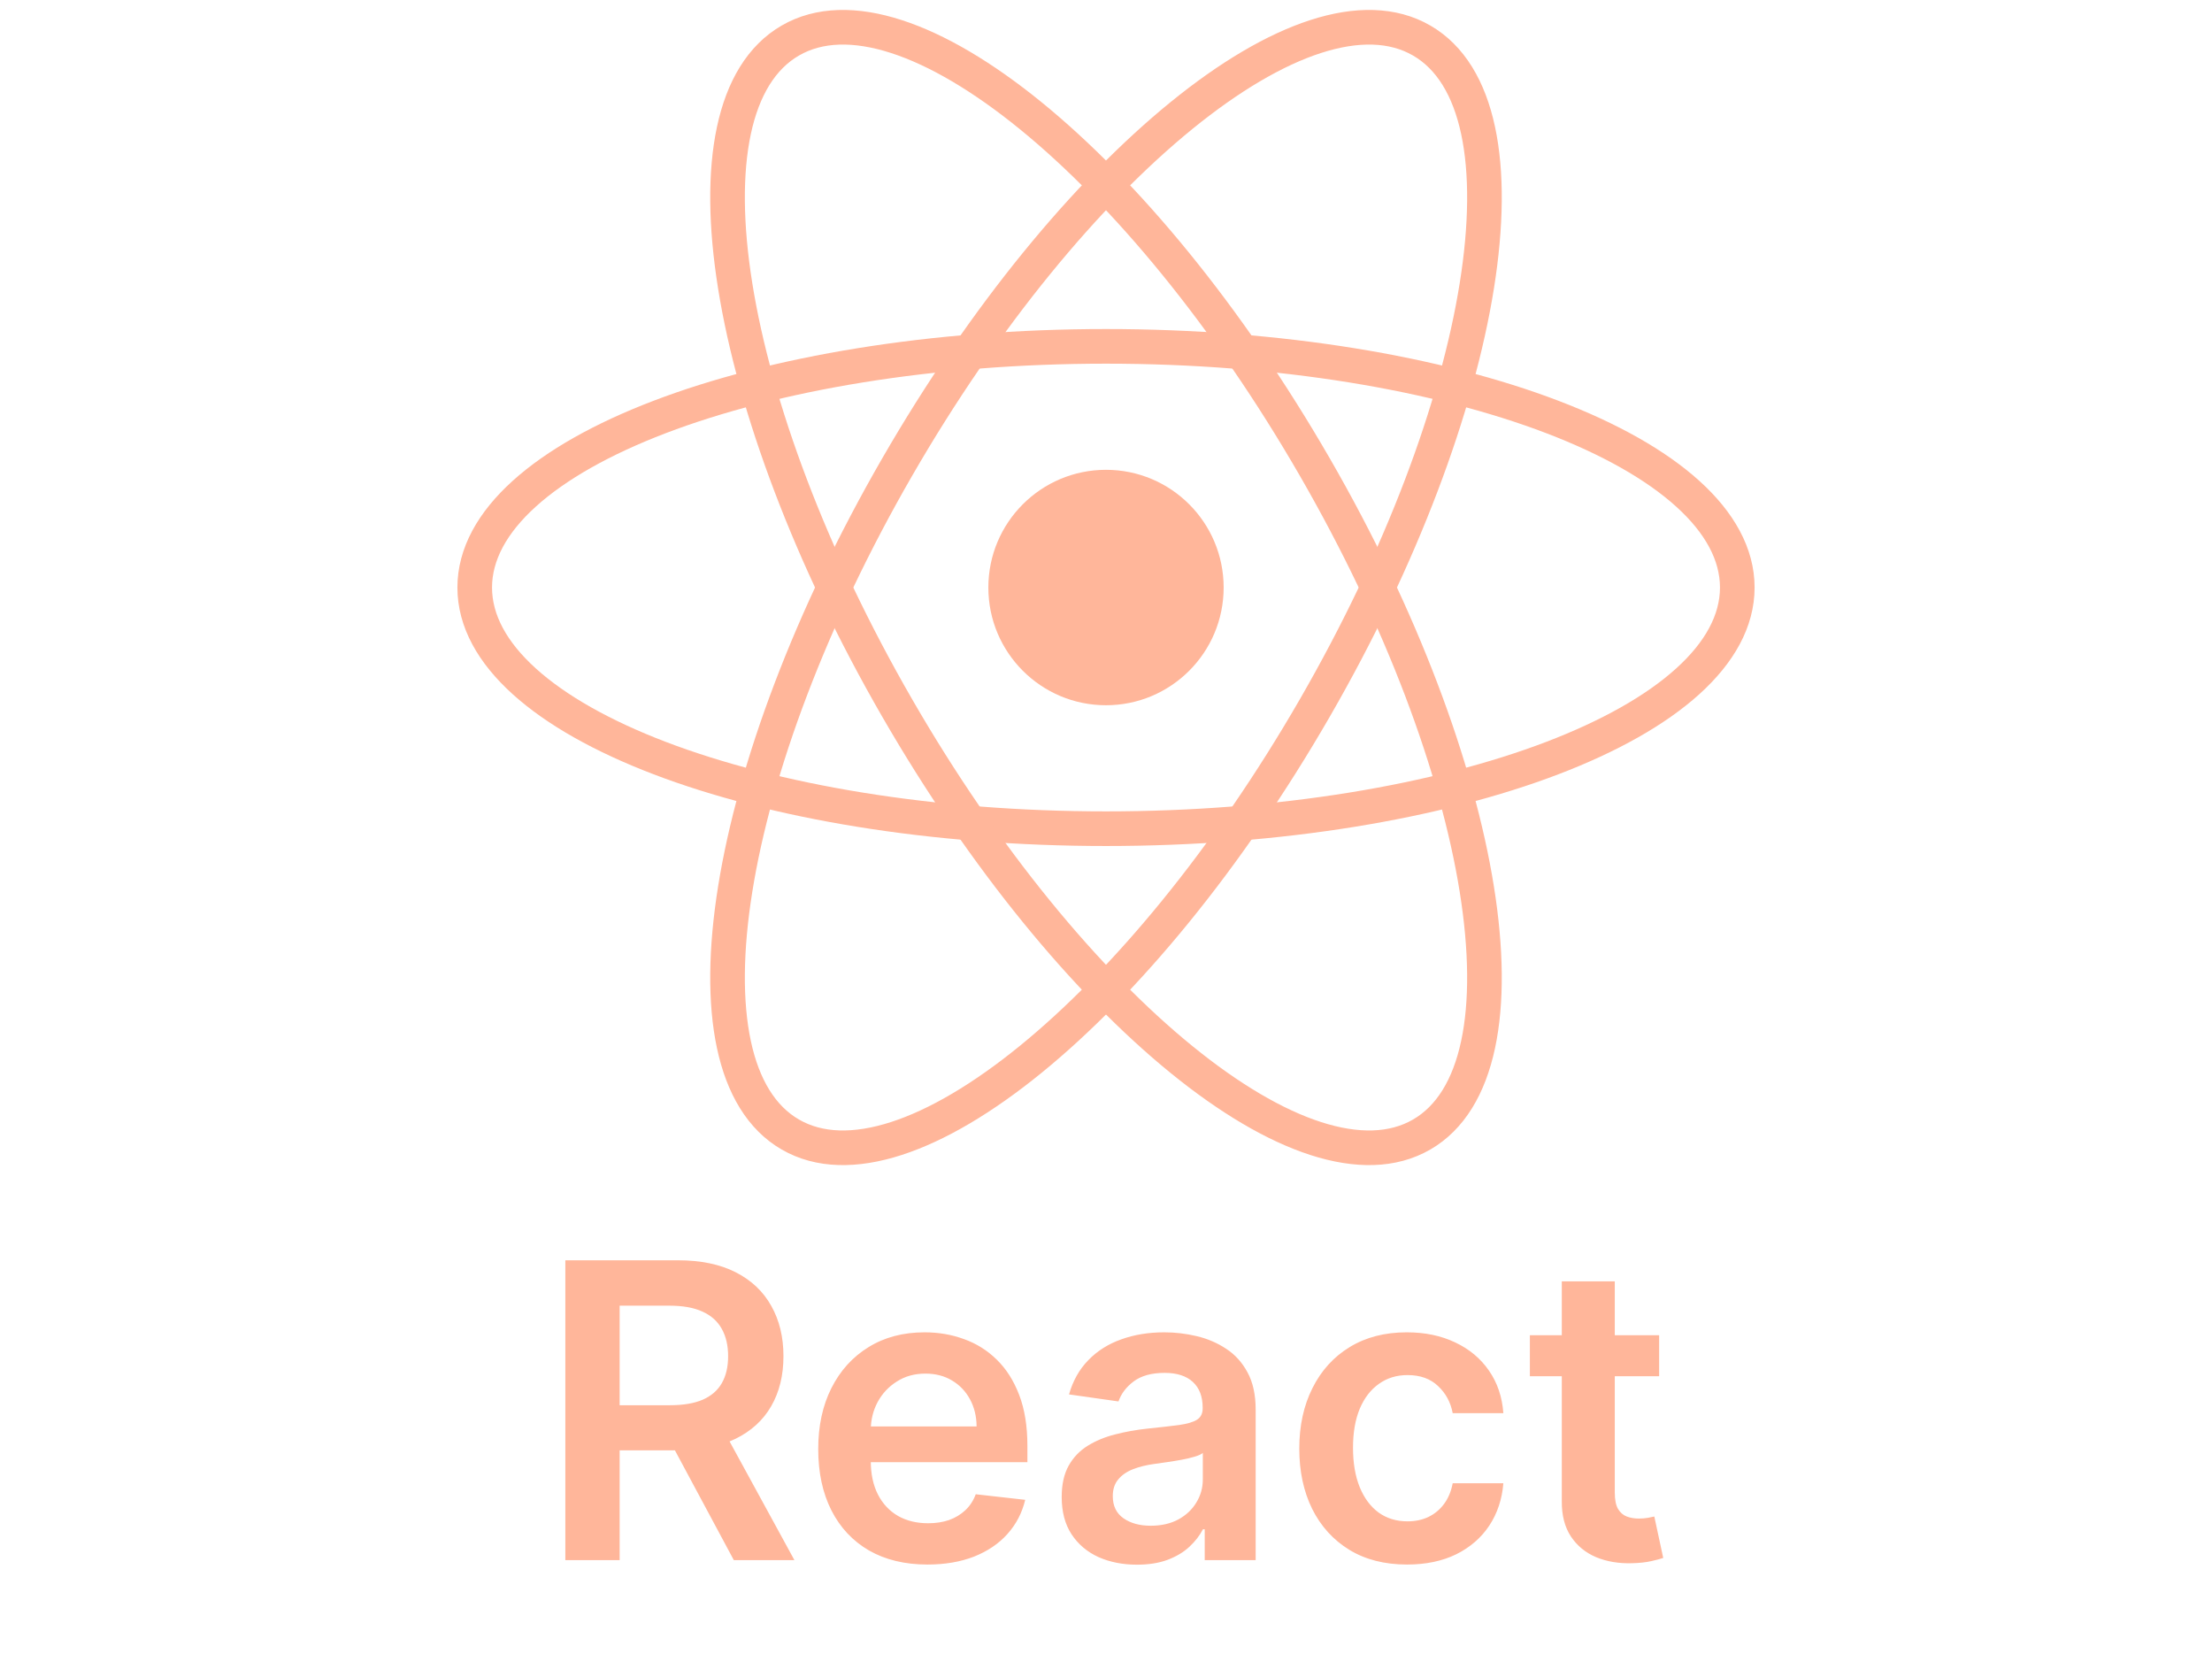
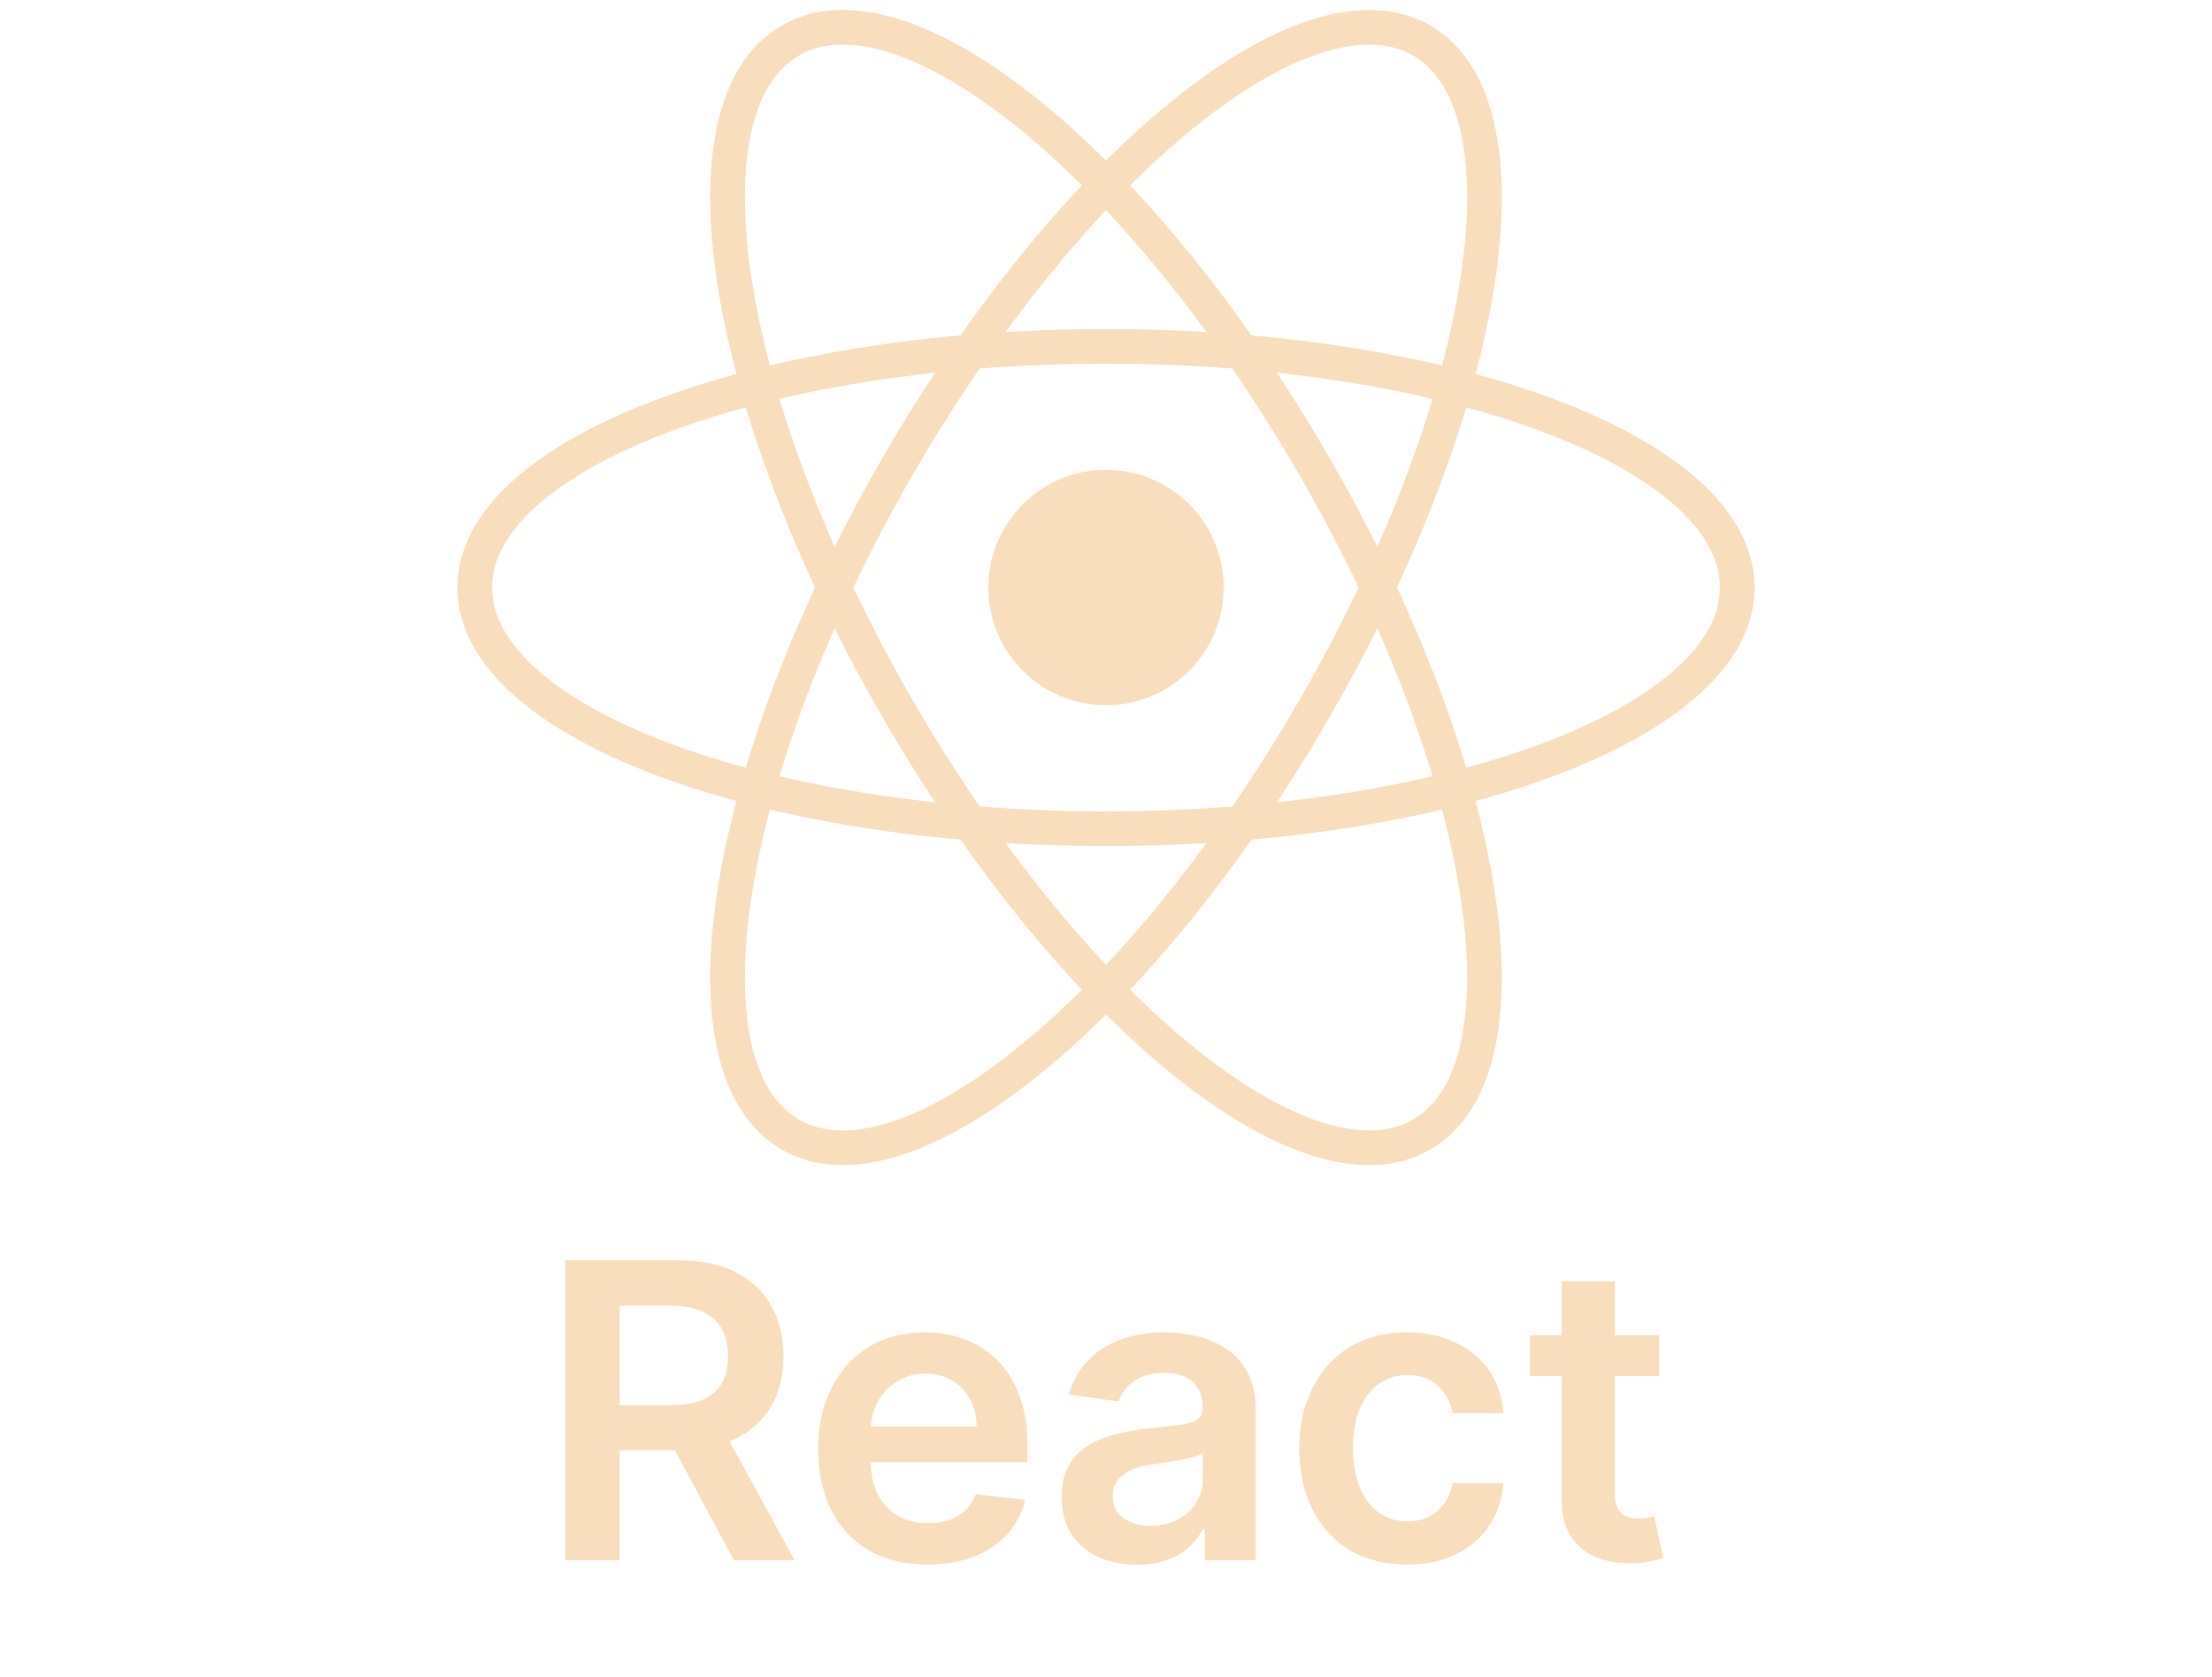
<svg xmlns="http://www.w3.org/2000/svg" width="2683" height="2033" viewBox="0 0 2683 2033" fill="none">
-   <path d="M685.716 1892V1528.36H822.08C850.015 1528.36 873.453 1533.22 892.392 1542.92C911.45 1552.63 925.832 1566.24 935.539 1583.76C945.363 1601.16 950.276 1621.46 950.276 1644.66C950.276 1667.98 945.304 1688.22 935.361 1705.39C925.536 1722.43 911.036 1735.63 891.86 1744.98C872.683 1754.22 849.128 1758.83 821.192 1758.83H724.068V1704.14H812.314C828.649 1704.14 842.025 1701.9 852.442 1697.4C862.859 1692.78 870.553 1686.09 875.524 1677.33C880.614 1668.46 883.159 1657.57 883.159 1644.66C883.159 1631.76 880.614 1620.75 875.524 1611.64C870.434 1602.4 862.681 1595.42 852.264 1590.69C841.848 1585.83 828.413 1583.41 811.959 1583.41H751.59V1892H685.716ZM873.571 1727.23L963.593 1892H890.084L801.661 1727.23H873.571ZM1124.9 1897.33C1097.56 1897.33 1073.94 1891.64 1054.06 1880.28C1034.29 1868.8 1019.08 1852.58 1008.43 1831.63C997.772 1810.56 992.445 1785.76 992.445 1757.23C992.445 1729.18 997.772 1704.56 1008.43 1683.37C1019.2 1662.06 1034.23 1645.49 1053.53 1633.65C1072.82 1621.7 1095.49 1615.72 1121.53 1615.72C1138.34 1615.72 1154.2 1618.44 1169.11 1623.89C1184.15 1629.22 1197.41 1637.5 1208.89 1648.75C1220.49 1659.99 1229.6 1674.32 1236.23 1691.72C1242.86 1709 1246.17 1729.59 1246.17 1753.51V1773.21H1022.63V1729.89H1184.56C1184.44 1717.58 1181.78 1706.63 1176.57 1697.04C1171.36 1687.34 1164.08 1679.7 1154.73 1674.14C1145.5 1668.57 1134.73 1665.79 1122.42 1665.79C1109.28 1665.79 1097.74 1668.99 1087.79 1675.38C1077.85 1681.65 1070.1 1689.94 1064.53 1700.24C1059.09 1710.42 1056.31 1721.6 1056.19 1733.8V1771.62C1056.19 1787.48 1059.09 1801.09 1064.89 1812.45C1070.69 1823.7 1078.8 1832.34 1089.21 1838.38C1099.63 1844.3 1111.82 1847.26 1125.79 1847.26C1135.14 1847.26 1143.61 1845.95 1151.18 1843.35C1158.76 1840.63 1165.33 1836.66 1170.89 1831.45C1176.45 1826.24 1180.66 1819.79 1183.5 1812.1L1243.51 1818.85C1239.72 1834.71 1232.5 1848.56 1221.85 1860.39C1211.31 1872.11 1197.82 1881.23 1181.37 1887.74C1164.91 1894.13 1146.09 1897.33 1124.9 1897.33ZM1379.03 1897.5C1361.75 1897.5 1346.18 1894.43 1332.33 1888.27C1318.6 1882 1307.71 1872.76 1299.66 1860.57C1291.73 1848.38 1287.77 1833.35 1287.77 1815.47C1287.77 1800.08 1290.61 1787.36 1296.29 1777.3C1301.97 1767.24 1309.72 1759.19 1319.55 1753.15C1329.37 1747.11 1340.44 1742.56 1352.75 1739.48C1365.18 1736.28 1378.02 1733.97 1391.28 1732.55C1407.26 1730.9 1420.22 1729.42 1430.17 1728.12C1440.11 1726.69 1447.33 1724.56 1451.83 1721.72C1456.45 1718.76 1458.75 1714.21 1458.75 1708.05V1706.99C1458.75 1693.61 1454.79 1683.25 1446.86 1675.91C1438.93 1668.57 1427.5 1664.9 1412.59 1664.9C1396.85 1664.9 1384.36 1668.34 1375.12 1675.2C1366.01 1682.07 1359.85 1690.18 1356.66 1699.53L1296.64 1691.01C1301.38 1674.43 1309.19 1660.58 1320.08 1649.46C1330.97 1638.21 1344.29 1629.81 1360.03 1624.24C1375.78 1618.56 1393.18 1615.72 1412.23 1615.72C1425.37 1615.72 1438.45 1617.26 1451.47 1620.34C1464.5 1623.42 1476.39 1628.51 1487.16 1635.61C1497.93 1642.59 1506.58 1652.12 1513.09 1664.19C1519.72 1676.27 1523.03 1691.36 1523.03 1709.47V1892H1461.24V1854.54H1459.11C1455.2 1862.11 1449.7 1869.21 1442.6 1875.84C1435.61 1882.35 1426.79 1887.62 1416.14 1891.64C1405.61 1895.55 1393.24 1897.5 1379.03 1897.5ZM1395.72 1850.27C1408.62 1850.27 1419.81 1847.73 1429.28 1842.64C1438.75 1837.43 1446.03 1830.57 1451.12 1822.04C1456.33 1813.52 1458.93 1804.23 1458.93 1794.17V1762.03C1456.92 1763.69 1453.49 1765.22 1448.63 1766.64C1443.9 1768.07 1438.57 1769.31 1432.65 1770.37C1426.73 1771.44 1420.88 1772.39 1415.08 1773.21C1409.27 1774.04 1404.24 1774.75 1399.98 1775.35C1390.39 1776.65 1381.81 1778.78 1374.24 1781.74C1366.66 1784.7 1360.68 1788.84 1356.3 1794.17C1351.92 1799.37 1349.73 1806.12 1349.73 1814.41C1349.73 1826.24 1354.05 1835.18 1362.7 1841.22C1371.34 1847.26 1382.35 1850.27 1395.72 1850.27ZM1706.62 1897.33C1679.4 1897.33 1656.02 1891.35 1636.49 1879.39C1617.08 1867.44 1602.1 1850.93 1591.57 1829.86C1581.15 1808.67 1575.94 1784.28 1575.94 1756.7C1575.94 1729 1581.27 1704.56 1591.92 1683.37C1602.58 1662.06 1617.61 1645.49 1637.02 1633.65C1656.55 1621.7 1679.63 1615.72 1706.27 1615.72C1728.4 1615.72 1747.99 1619.81 1765.04 1627.97C1782.2 1636.02 1795.88 1647.45 1806.06 1662.24C1816.24 1676.92 1822.04 1694.08 1823.46 1713.73H1762.02C1759.54 1700.59 1753.62 1689.64 1744.27 1680.88C1735.03 1672.01 1722.66 1667.57 1707.16 1667.57C1694.02 1667.57 1682.48 1671.12 1672.53 1678.22C1662.59 1685.21 1654.84 1695.27 1649.27 1708.41C1643.83 1721.55 1641.1 1737.29 1641.1 1755.64C1641.1 1774.22 1643.83 1790.2 1649.27 1803.58C1654.72 1816.83 1662.35 1827.07 1672.18 1834.29C1682.12 1841.4 1693.78 1844.95 1707.16 1844.95C1716.63 1844.95 1725.09 1843.17 1732.55 1839.62C1740.12 1835.95 1746.46 1830.68 1751.55 1823.82C1756.64 1816.95 1760.13 1808.61 1762.02 1798.78H1823.46C1821.92 1818.08 1816.24 1835.18 1806.41 1850.1C1796.59 1864.89 1783.21 1876.49 1766.28 1884.9C1749.36 1893.18 1729.47 1897.33 1706.62 1897.33ZM2012.42 1619.27V1668.99H1855.64V1619.27H2012.42ZM1894.35 1553.93H1958.62V1809.97C1958.62 1818.61 1959.92 1825.24 1962.53 1829.86C1965.25 1834.35 1968.8 1837.43 1973.18 1839.09C1977.56 1840.75 1982.41 1841.57 1987.74 1841.57C1991.76 1841.57 1995.43 1841.28 1998.75 1840.69C2002.18 1840.09 2004.79 1839.56 2006.56 1839.09L2017.39 1889.34C2013.96 1890.52 2009.05 1891.82 2002.66 1893.24C1996.38 1894.66 1988.69 1895.49 1979.57 1895.73C1963.47 1896.2 1948.97 1893.78 1936.07 1888.45C1923.17 1883 1912.93 1874.6 1905.35 1863.24C1897.9 1851.87 1894.23 1837.67 1894.35 1820.62V1553.93Z" fill="#ffb69a" />
-   <path d="M1341.5 855.254C1420.31 855.254 1484.2 791.341 1484.2 712.5C1484.2 633.659 1420.31 569.746 1341.5 569.746C1262.69 569.746 1198.8 633.659 1198.8 712.5C1198.8 791.341 1262.69 855.254 1341.5 855.254Z" fill="#ffb69a" />
-   <path d="M1341.5 1004.97C1764.38 1004.97 2107.2 874.028 2107.2 712.5C2107.2 550.972 1764.38 420.028 1341.5 420.028C918.618 420.028 575.805 550.972 575.805 712.5C575.805 874.028 918.618 1004.97 1341.5 1004.97Z" stroke="#ffb69a" stroke-width="42" />
-   <path d="M1088.31 858.736C1299.75 1225.11 1584.52 1456.64 1724.35 1375.87C1864.18 1295.11 1806.13 932.636 1594.69 566.264C1383.25 199.892 1098.48 -31.638 958.653 49.126C818.821 129.89 876.871 492.365 1088.31 858.736Z" stroke="#ffb69a" stroke-width="42" />
-   <path d="M1088.31 566.264C876.871 932.636 818.82 1295.11 958.652 1375.87C1098.48 1456.64 1383.25 1225.11 1594.69 858.736C1806.13 492.365 1864.18 129.89 1724.35 49.126C1584.52 -31.638 1299.75 199.892 1088.31 566.264Z" stroke="#ffb69a" stroke-width="42" />
+   <path d="M685.716 1892V1528.36H822.08C850.015 1528.36 873.453 1533.22 892.392 1542.92C911.45 1552.63 925.832 1566.24 935.539 1583.76C945.363 1601.16 950.276 1621.46 950.276 1644.66C950.276 1667.98 945.304 1688.22 935.361 1705.39C925.536 1722.43 911.036 1735.63 891.86 1744.98C872.683 1754.22 849.128 1758.83 821.192 1758.83H724.068V1704.14H812.314C828.649 1704.14 842.025 1701.9 852.442 1697.4C862.859 1692.78 870.553 1686.09 875.524 1677.33C880.614 1668.46 883.159 1657.57 883.159 1644.66C883.159 1631.76 880.614 1620.75 875.524 1611.64C870.434 1602.4 862.681 1595.42 852.264 1590.69C841.848 1585.83 828.413 1583.41 811.959 1583.41H751.59V1892H685.716ZM873.571 1727.23L963.593 1892H890.084L801.661 1727.23H873.571ZM1124.9 1897.33C1097.56 1897.33 1073.94 1891.64 1054.06 1880.28C1034.29 1868.8 1019.08 1852.58 1008.43 1831.63C997.772 1810.56 992.445 1785.76 992.445 1757.23C992.445 1729.18 997.772 1704.56 1008.43 1683.37C1019.2 1662.06 1034.23 1645.49 1053.53 1633.65C1072.82 1621.7 1095.49 1615.72 1121.53 1615.72C1138.34 1615.72 1154.2 1618.44 1169.11 1623.89C1184.15 1629.22 1197.41 1637.5 1208.89 1648.75C1220.49 1659.99 1229.6 1674.32 1236.23 1691.72C1242.86 1709 1246.17 1729.59 1246.17 1753.51V1773.21H1022.63V1729.89H1184.56C1184.44 1717.58 1181.78 1706.63 1176.57 1697.04C1171.36 1687.34 1164.08 1679.7 1154.73 1674.14C1145.5 1668.57 1134.73 1665.79 1122.42 1665.79C1109.28 1665.79 1097.74 1668.99 1087.79 1675.38C1077.85 1681.65 1070.1 1689.94 1064.53 1700.24C1059.09 1710.42 1056.31 1721.6 1056.19 1733.8V1771.62C1056.19 1787.48 1059.09 1801.09 1064.89 1812.45C1070.69 1823.7 1078.8 1832.34 1089.21 1838.38C1099.63 1844.3 1111.82 1847.26 1125.79 1847.26C1135.14 1847.26 1143.61 1845.95 1151.18 1843.35C1158.76 1840.63 1165.33 1836.66 1170.89 1831.45C1176.45 1826.24 1180.66 1819.79 1183.5 1812.1L1243.51 1818.85C1239.72 1834.71 1232.5 1848.56 1221.85 1860.39C1211.31 1872.11 1197.82 1881.23 1181.37 1887.74C1164.91 1894.13 1146.09 1897.33 1124.9 1897.33ZM1379.03 1897.5C1361.75 1897.5 1346.18 1894.43 1332.33 1888.27C1318.6 1882 1307.71 1872.76 1299.66 1860.57C1291.73 1848.38 1287.77 1833.35 1287.77 1815.47C1287.77 1800.08 1290.61 1787.36 1296.29 1777.3C1301.97 1767.24 1309.72 1759.19 1319.55 1753.15C1329.37 1747.11 1340.44 1742.56 1352.75 1739.48C1365.18 1736.28 1378.02 1733.97 1391.28 1732.55C1407.26 1730.9 1420.22 1729.42 1430.17 1728.12C1440.11 1726.69 1447.33 1724.56 1451.83 1721.72C1456.45 1718.76 1458.75 1714.21 1458.75 1708.05V1706.99C1458.75 1693.61 1454.79 1683.25 1446.86 1675.91C1438.93 1668.57 1427.5 1664.9 1412.59 1664.9C1396.85 1664.9 1384.36 1668.34 1375.12 1675.2C1366.01 1682.07 1359.85 1690.18 1356.66 1699.53L1296.64 1691.01C1301.38 1674.43 1309.19 1660.58 1320.08 1649.46C1330.97 1638.21 1344.29 1629.81 1360.03 1624.24C1375.78 1618.56 1393.18 1615.72 1412.23 1615.72C1425.37 1615.72 1438.45 1617.26 1451.47 1620.34C1464.5 1623.42 1476.39 1628.51 1487.16 1635.61C1497.93 1642.59 1506.58 1652.12 1513.09 1664.19C1519.72 1676.27 1523.03 1691.36 1523.03 1709.47V1892H1461.24V1854.54H1459.11C1455.2 1862.11 1449.7 1869.21 1442.6 1875.84C1435.61 1882.35 1426.79 1887.62 1416.14 1891.64C1405.61 1895.55 1393.24 1897.5 1379.03 1897.5ZM1395.72 1850.27C1408.62 1850.27 1419.81 1847.73 1429.28 1842.64C1438.75 1837.43 1446.03 1830.57 1451.12 1822.04C1456.33 1813.52 1458.93 1804.23 1458.93 1794.17V1762.03C1456.92 1763.69 1453.49 1765.22 1448.63 1766.64C1443.9 1768.07 1438.57 1769.31 1432.65 1770.37C1426.73 1771.44 1420.88 1772.39 1415.08 1773.21C1409.27 1774.04 1404.24 1774.75 1399.98 1775.35C1390.39 1776.65 1381.81 1778.78 1374.24 1781.74C1366.66 1784.7 1360.68 1788.84 1356.3 1794.17C1351.92 1799.37 1349.73 1806.12 1349.73 1814.41C1349.73 1826.24 1354.05 1835.18 1362.7 1841.22C1371.34 1847.26 1382.35 1850.27 1395.72 1850.27ZM1706.62 1897.33C1679.4 1897.33 1656.02 1891.35 1636.49 1879.39C1617.08 1867.44 1602.1 1850.93 1591.57 1829.86C1581.15 1808.67 1575.94 1784.28 1575.94 1756.7C1575.94 1729 1581.27 1704.56 1591.92 1683.37C1602.58 1662.06 1617.61 1645.49 1637.02 1633.65C1656.55 1621.7 1679.63 1615.72 1706.27 1615.72C1728.4 1615.72 1747.99 1619.81 1765.04 1627.97C1782.2 1636.02 1795.88 1647.45 1806.06 1662.24C1816.24 1676.92 1822.04 1694.08 1823.46 1713.73H1762.02C1759.54 1700.59 1753.62 1689.64 1744.27 1680.88C1735.03 1672.01 1722.66 1667.57 1707.16 1667.57C1694.02 1667.57 1682.48 1671.12 1672.53 1678.22C1662.59 1685.21 1654.84 1695.27 1649.27 1708.41C1643.83 1721.55 1641.1 1737.29 1641.1 1755.64C1641.1 1774.22 1643.83 1790.2 1649.27 1803.58C1654.72 1816.83 1662.35 1827.07 1672.18 1834.29C1682.12 1841.4 1693.78 1844.95 1707.16 1844.95C1716.63 1844.95 1725.09 1843.17 1732.55 1839.62C1740.12 1835.95 1746.46 1830.68 1751.55 1823.82C1756.64 1816.95 1760.13 1808.61 1762.02 1798.78H1823.46C1821.92 1818.08 1816.24 1835.18 1806.41 1850.1C1796.59 1864.89 1783.21 1876.49 1766.28 1884.9C1749.36 1893.18 1729.47 1897.33 1706.62 1897.33ZM2012.42 1619.27V1668.99H1855.64V1619.27H2012.42ZM1894.35 1553.93H1958.62V1809.97C1958.62 1818.61 1959.92 1825.24 1962.53 1829.86C1965.25 1834.35 1968.8 1837.43 1973.18 1839.09C1977.56 1840.75 1982.41 1841.57 1987.74 1841.57C1991.76 1841.57 1995.43 1841.28 1998.75 1840.69C2002.18 1840.09 2004.79 1839.56 2006.56 1839.09L2017.39 1889.34C2013.96 1890.52 2009.05 1891.82 2002.66 1893.24C1996.38 1894.66 1988.69 1895.49 1979.57 1895.73C1963.47 1896.2 1948.97 1893.78 1936.07 1888.45C1923.17 1883 1912.93 1874.6 1905.35 1863.24C1897.9 1851.87 1894.23 1837.67 1894.35 1820.62V1553.93Z" fill="#f9debe" />
+   <path d="M1341.5 855.254C1420.31 855.254 1484.2 791.341 1484.2 712.5C1484.2 633.659 1420.31 569.746 1341.5 569.746C1262.69 569.746 1198.8 633.659 1198.8 712.5C1198.8 791.341 1262.69 855.254 1341.5 855.254Z" fill="#f9debe" />
+   <path d="M1341.5 1004.97C1764.38 1004.97 2107.2 874.028 2107.2 712.5C2107.2 550.972 1764.38 420.028 1341.5 420.028C918.618 420.028 575.805 550.972 575.805 712.5C575.805 874.028 918.618 1004.97 1341.5 1004.97Z" stroke="#f9debe" stroke-width="42" />
+   <path d="M1088.31 858.736C1299.75 1225.11 1584.52 1456.64 1724.35 1375.87C1864.18 1295.11 1806.13 932.636 1594.69 566.264C1383.25 199.892 1098.48 -31.638 958.653 49.126C818.821 129.89 876.871 492.365 1088.31 858.736Z" stroke="#f9debe" stroke-width="42" />
+   <path d="M1088.31 566.264C876.871 932.636 818.82 1295.11 958.652 1375.87C1098.48 1456.64 1383.25 1225.11 1594.69 858.736C1806.13 492.365 1864.18 129.89 1724.35 49.126C1584.52 -31.638 1299.75 199.892 1088.31 566.264Z" stroke="#f9debe" stroke-width="42" />
</svg>
